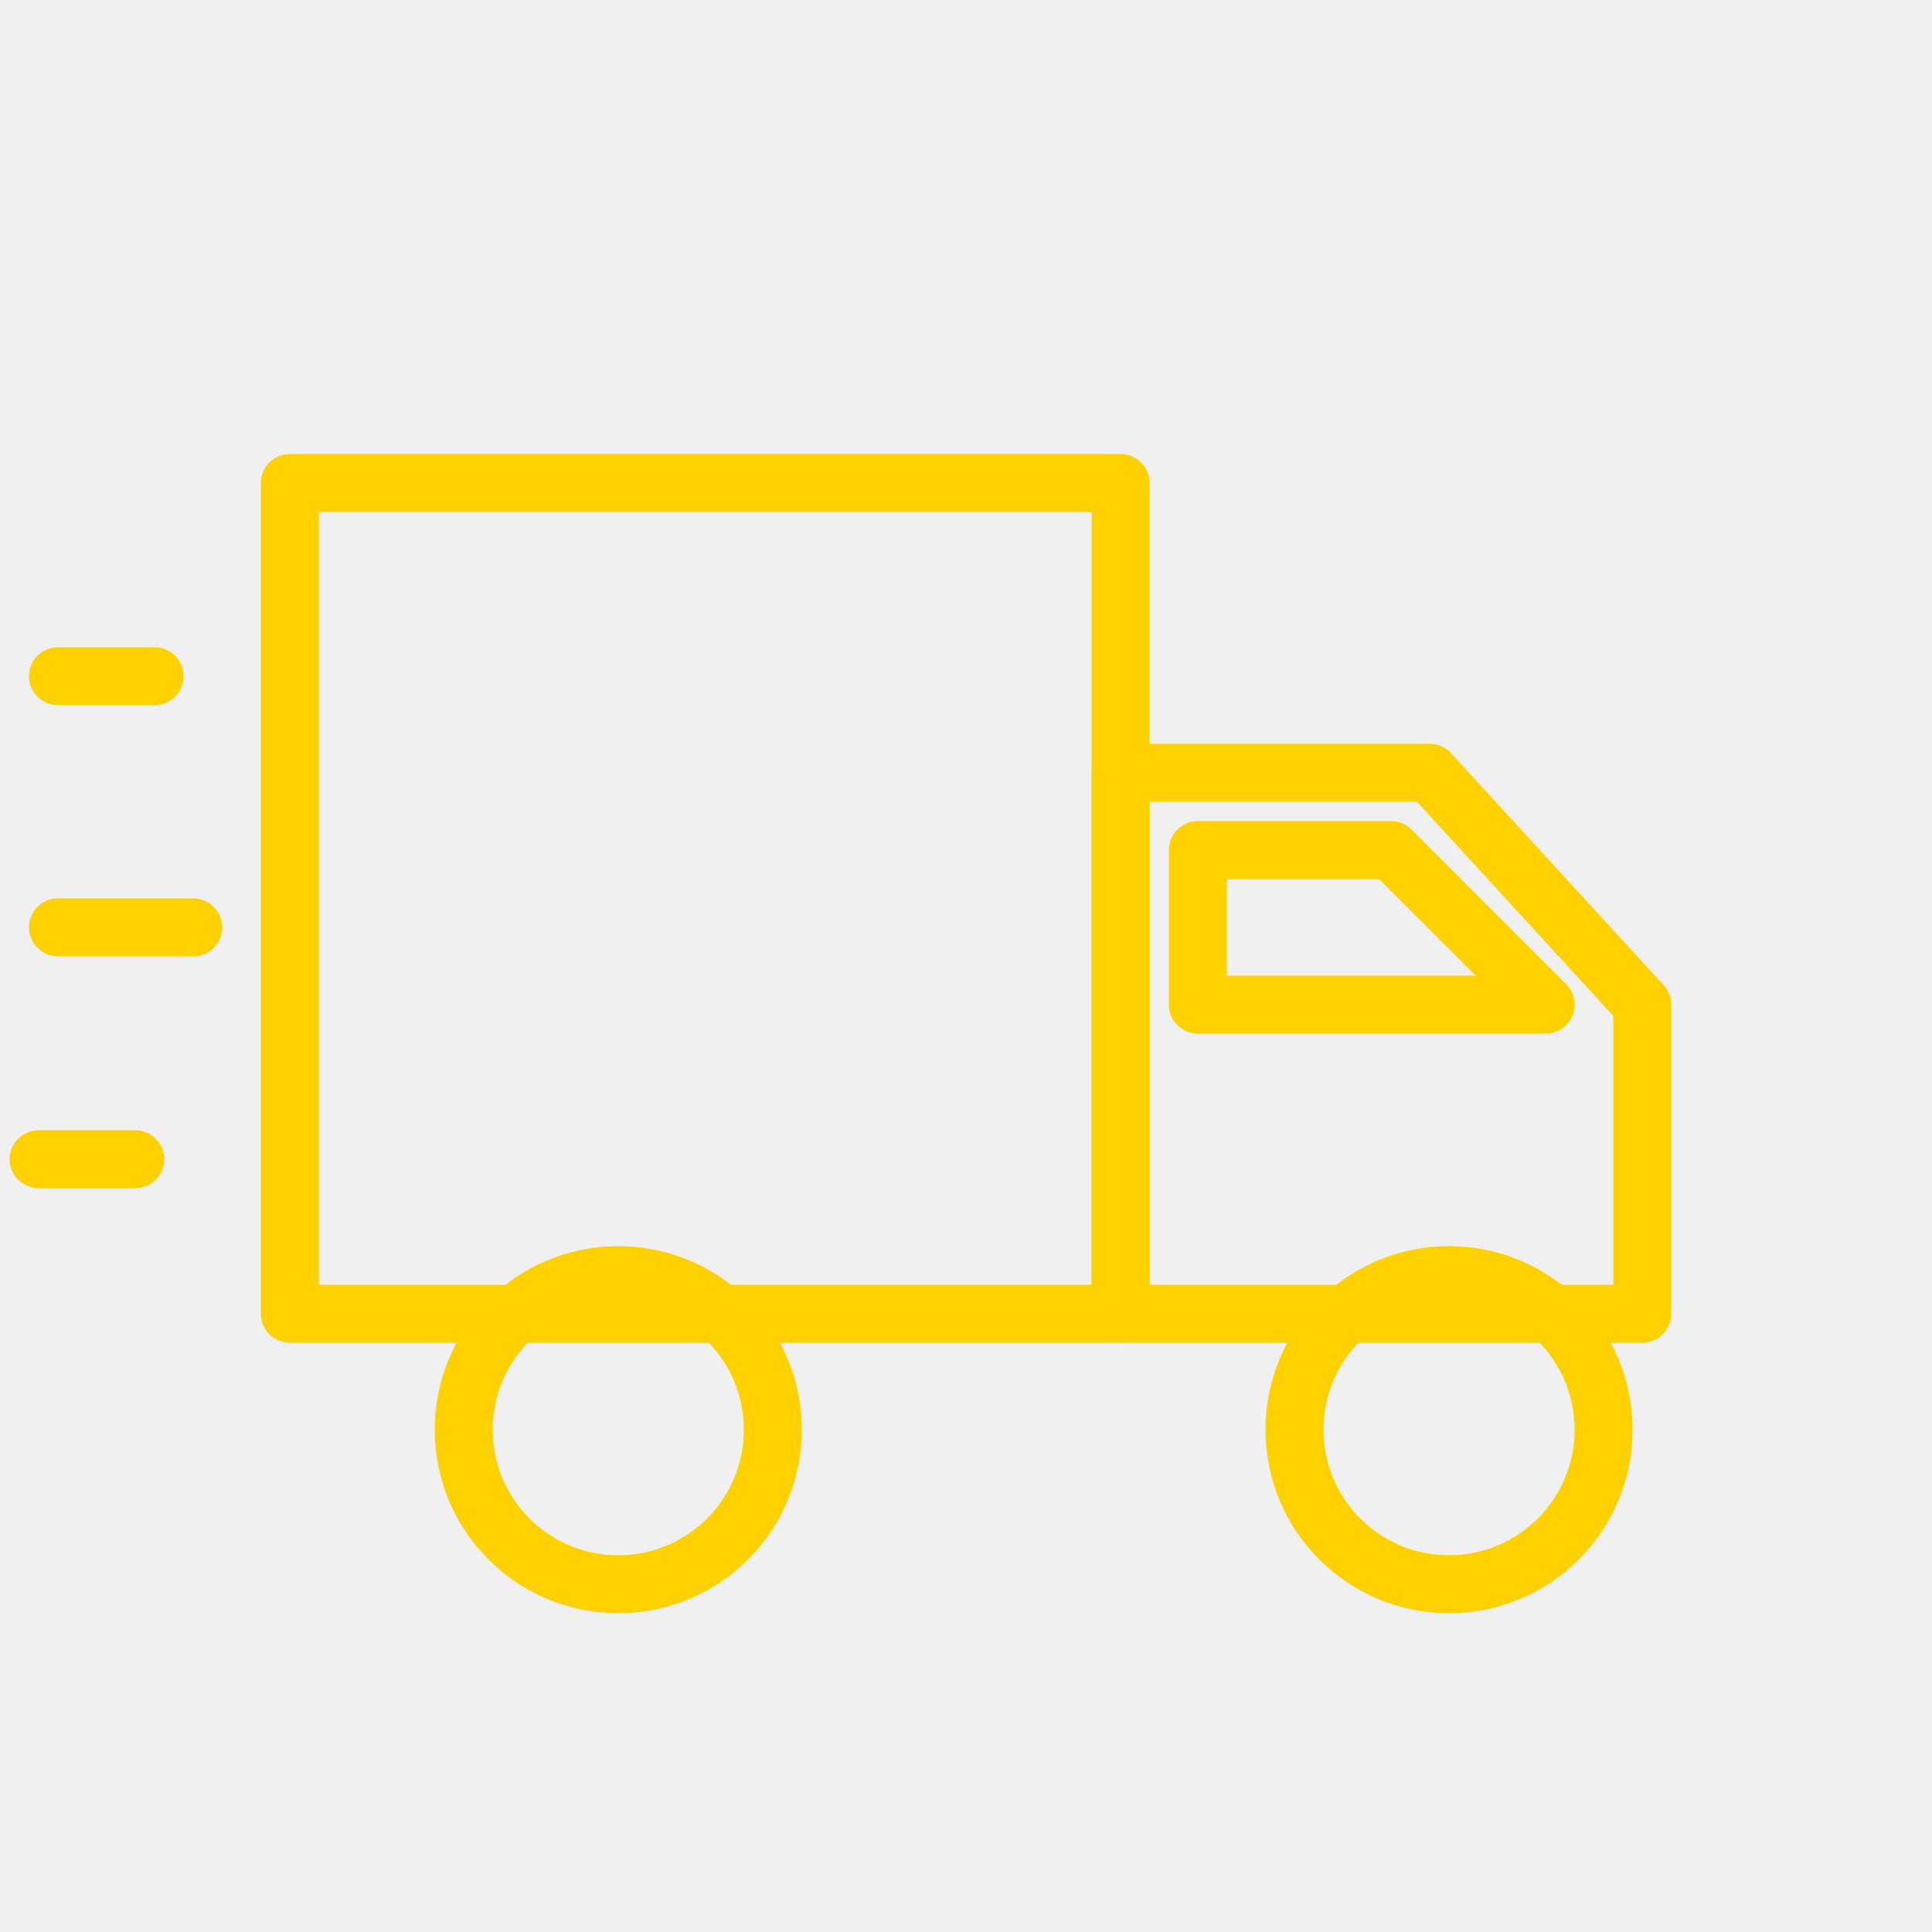
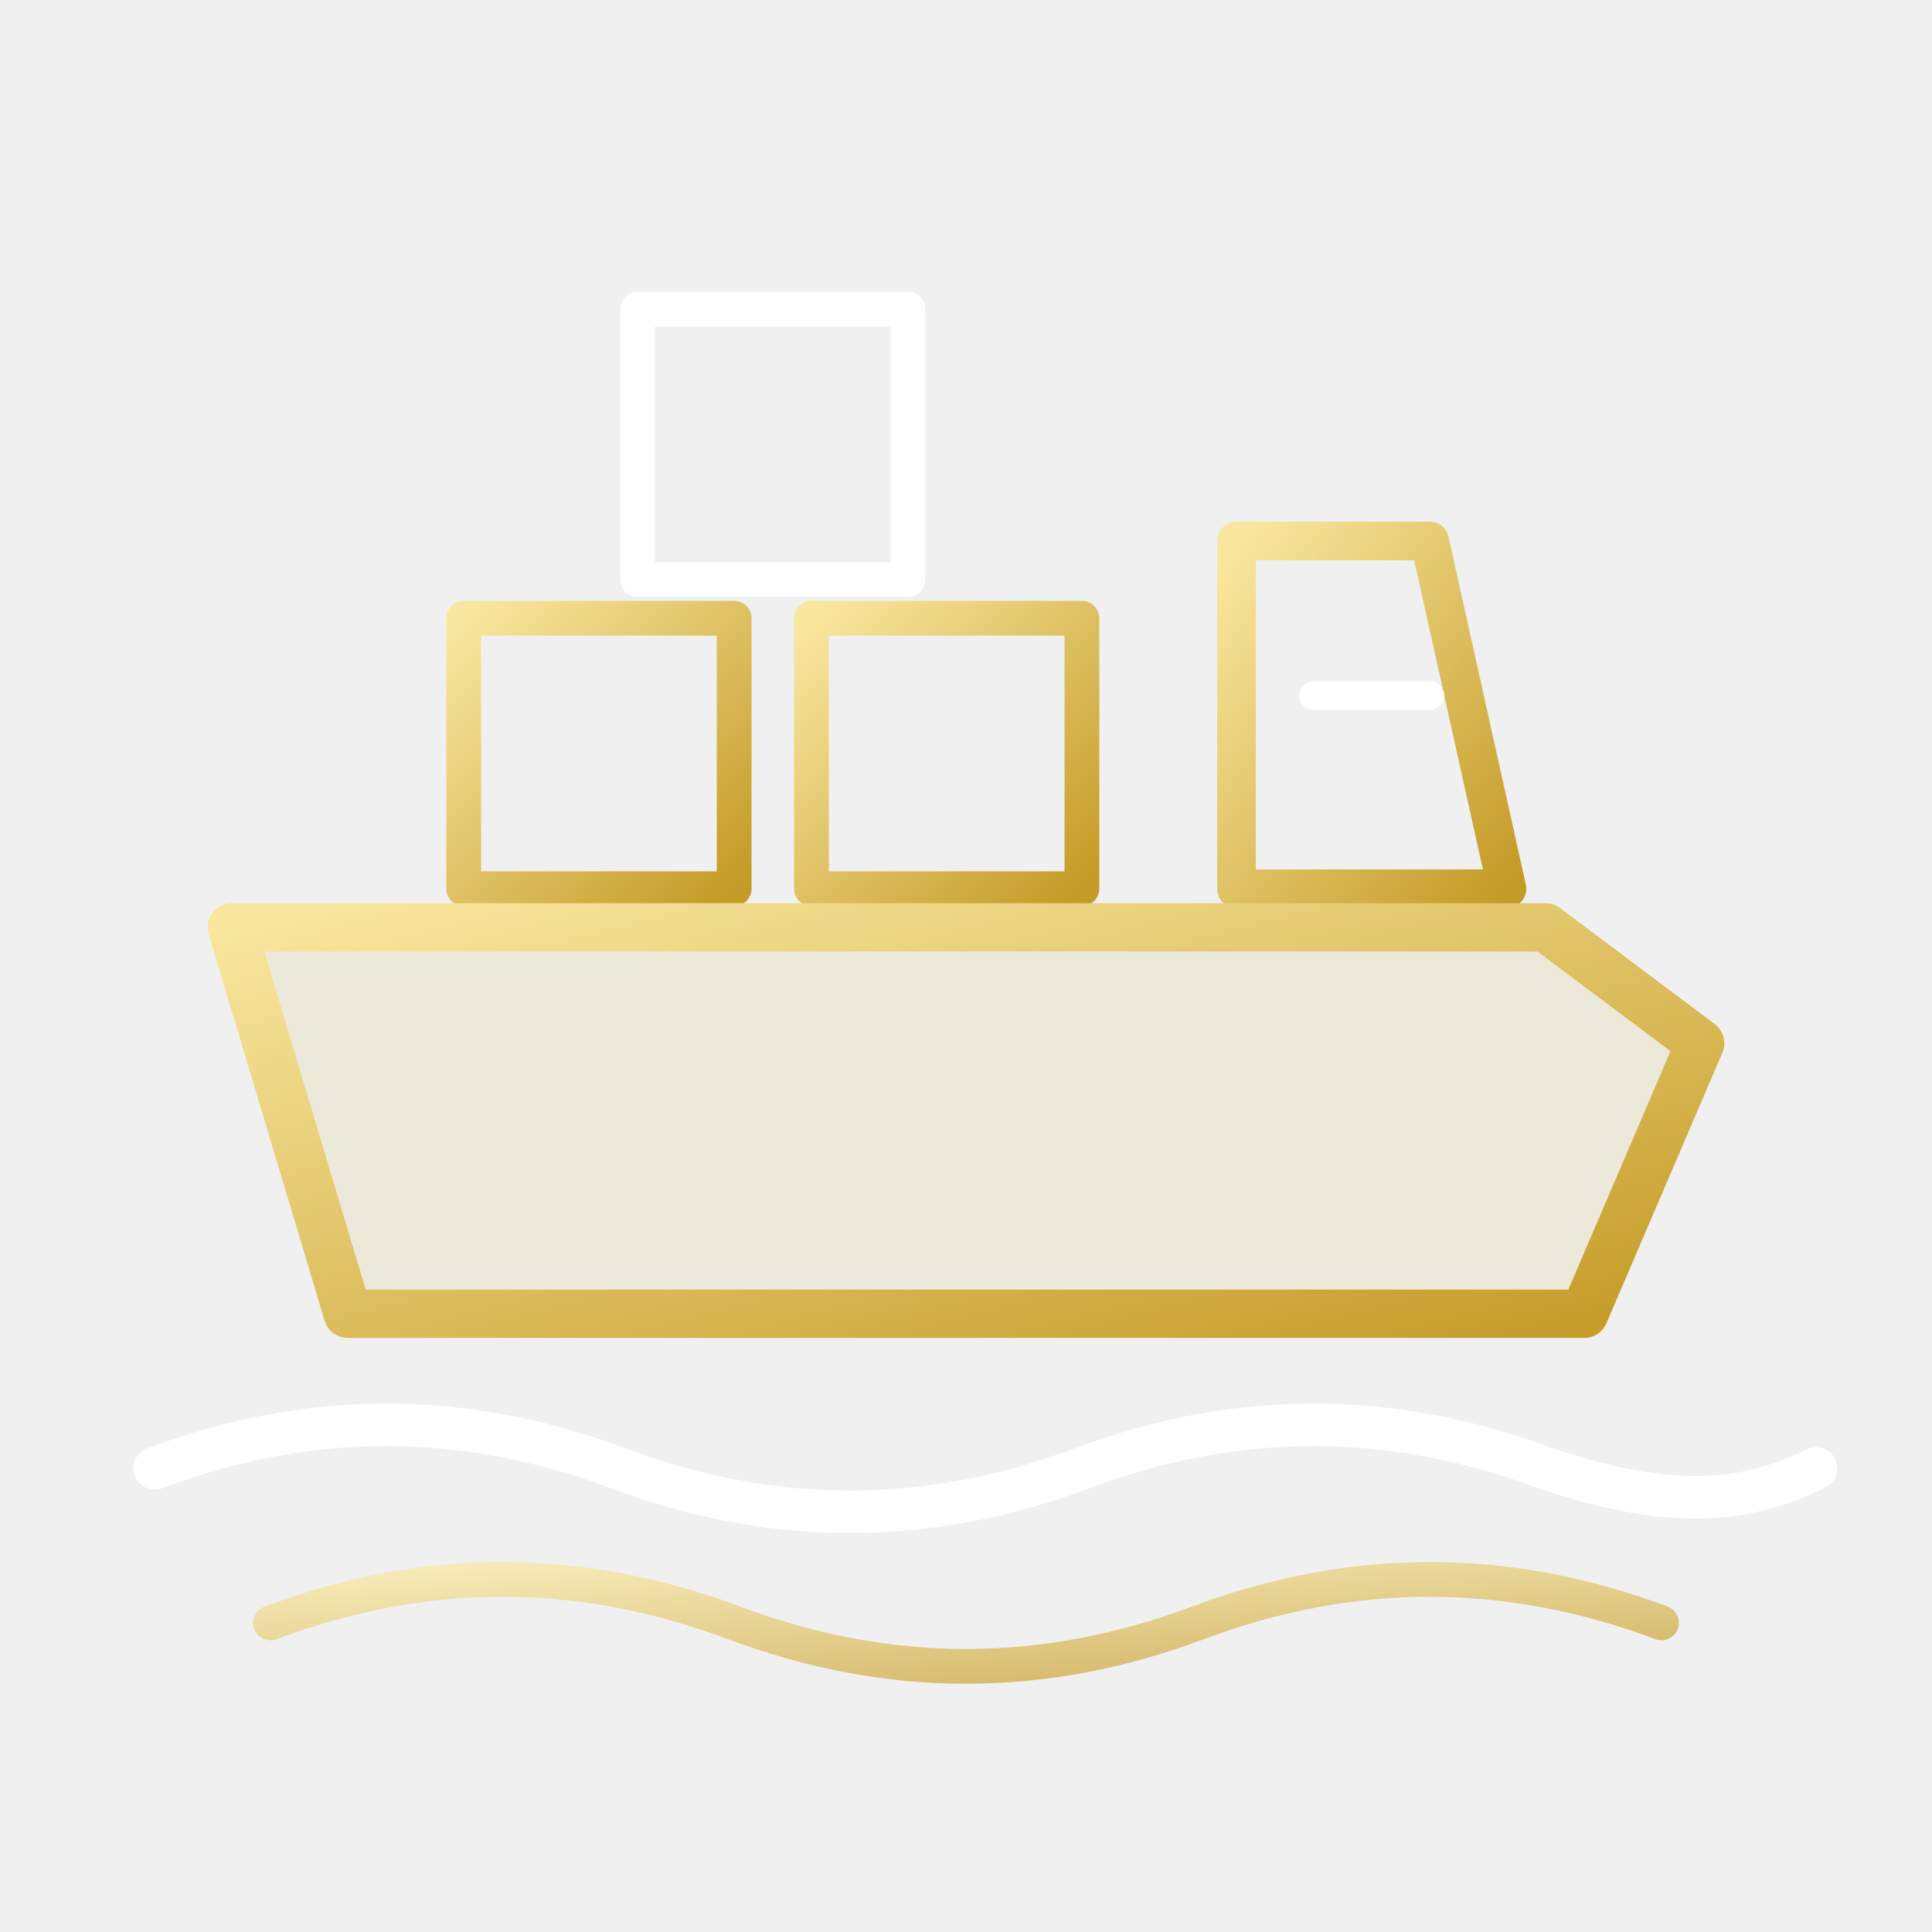
- <svg xmlns="http://www.w3.org/2000/svg" viewBox="0 0 100 100" width="100" height="100" fill="none" stroke="#FFD100" stroke-width="3" stroke-linecap="round" stroke-linejoin="round">
-   <path d="M15,25 L58,25 L58,68 L15,68 Z" />
-   <path d="M58,40 L74,40 L85,52 L85,68 L58,68 Z" />
-   <path d="M62,44 L72,44 L80,52 L62,52 Z" />
-   <circle cx="32" cy="74" r="8" />
-   <circle cx="75" cy="74" r="8" />
-   <line x1="8" y1="35" x2="3" y2="35" />
-   <line x1="10" y1="48" x2="3" y2="48" />
-   <line x1="7" y1="60" x2="2" y2="60" />
+ <svg xmlns="http://www.w3.org/2000/svg" viewBox="0 0 100 100" width="100" height="100" fill="none" stroke="#D4AF37" stroke-width="2.5" stroke-linecap="round" stroke-linejoin="round">
+   <defs>
+     <linearGradient id="goldStrokeLog" x1="0%" y1="0%" x2="100%" y2="100%">
+       <stop offset="0%" stop-color="#F9E79F" />
+       <stop offset="100%" stop-color="#C59B27" />
+     </linearGradient>
+   </defs>
+   <rect x="24" y="32" width="14" height="14" stroke="url(#goldStrokeLog)" stroke-width="1.8" />
+   <rect x="42" y="32" width="14" height="14" stroke="url(#goldStrokeLog)" stroke-width="1.8" />
+   <rect x="33" y="16" width="14" height="14" stroke="#FFFFFF" stroke-width="1.8" opacity="0.9" />
+   <path d="M64,28 L74,28 L78,46 L64,46 Z" stroke="url(#goldStrokeLog)" stroke-width="2" />
+   <line x1="68" y1="36" x2="74" y2="36" stroke="#FFFFFF" stroke-width="1.5" />
+   <path d="M12,48 L80,48 L88,54 L82,68 L18,68 Z" stroke="url(#goldStrokeLog)" stroke-width="2.5" fill="rgba(212,175,55,0.12)" />
+   <path d="M8,76 C16,73 24,73 32,76 C40,79 48,79 56,76 C64,73 72,73 80,76 C86,78 90,78 94,76" stroke="#FFFFFF" stroke-width="2.2" />
+   <path d="M14,84 C22,81 30,81 38,84 C46,87 54,87 62,84 C70,81 78,81 86,84" stroke="url(#goldStrokeLog)" stroke-width="1.8" opacity="0.7" />
</svg>
